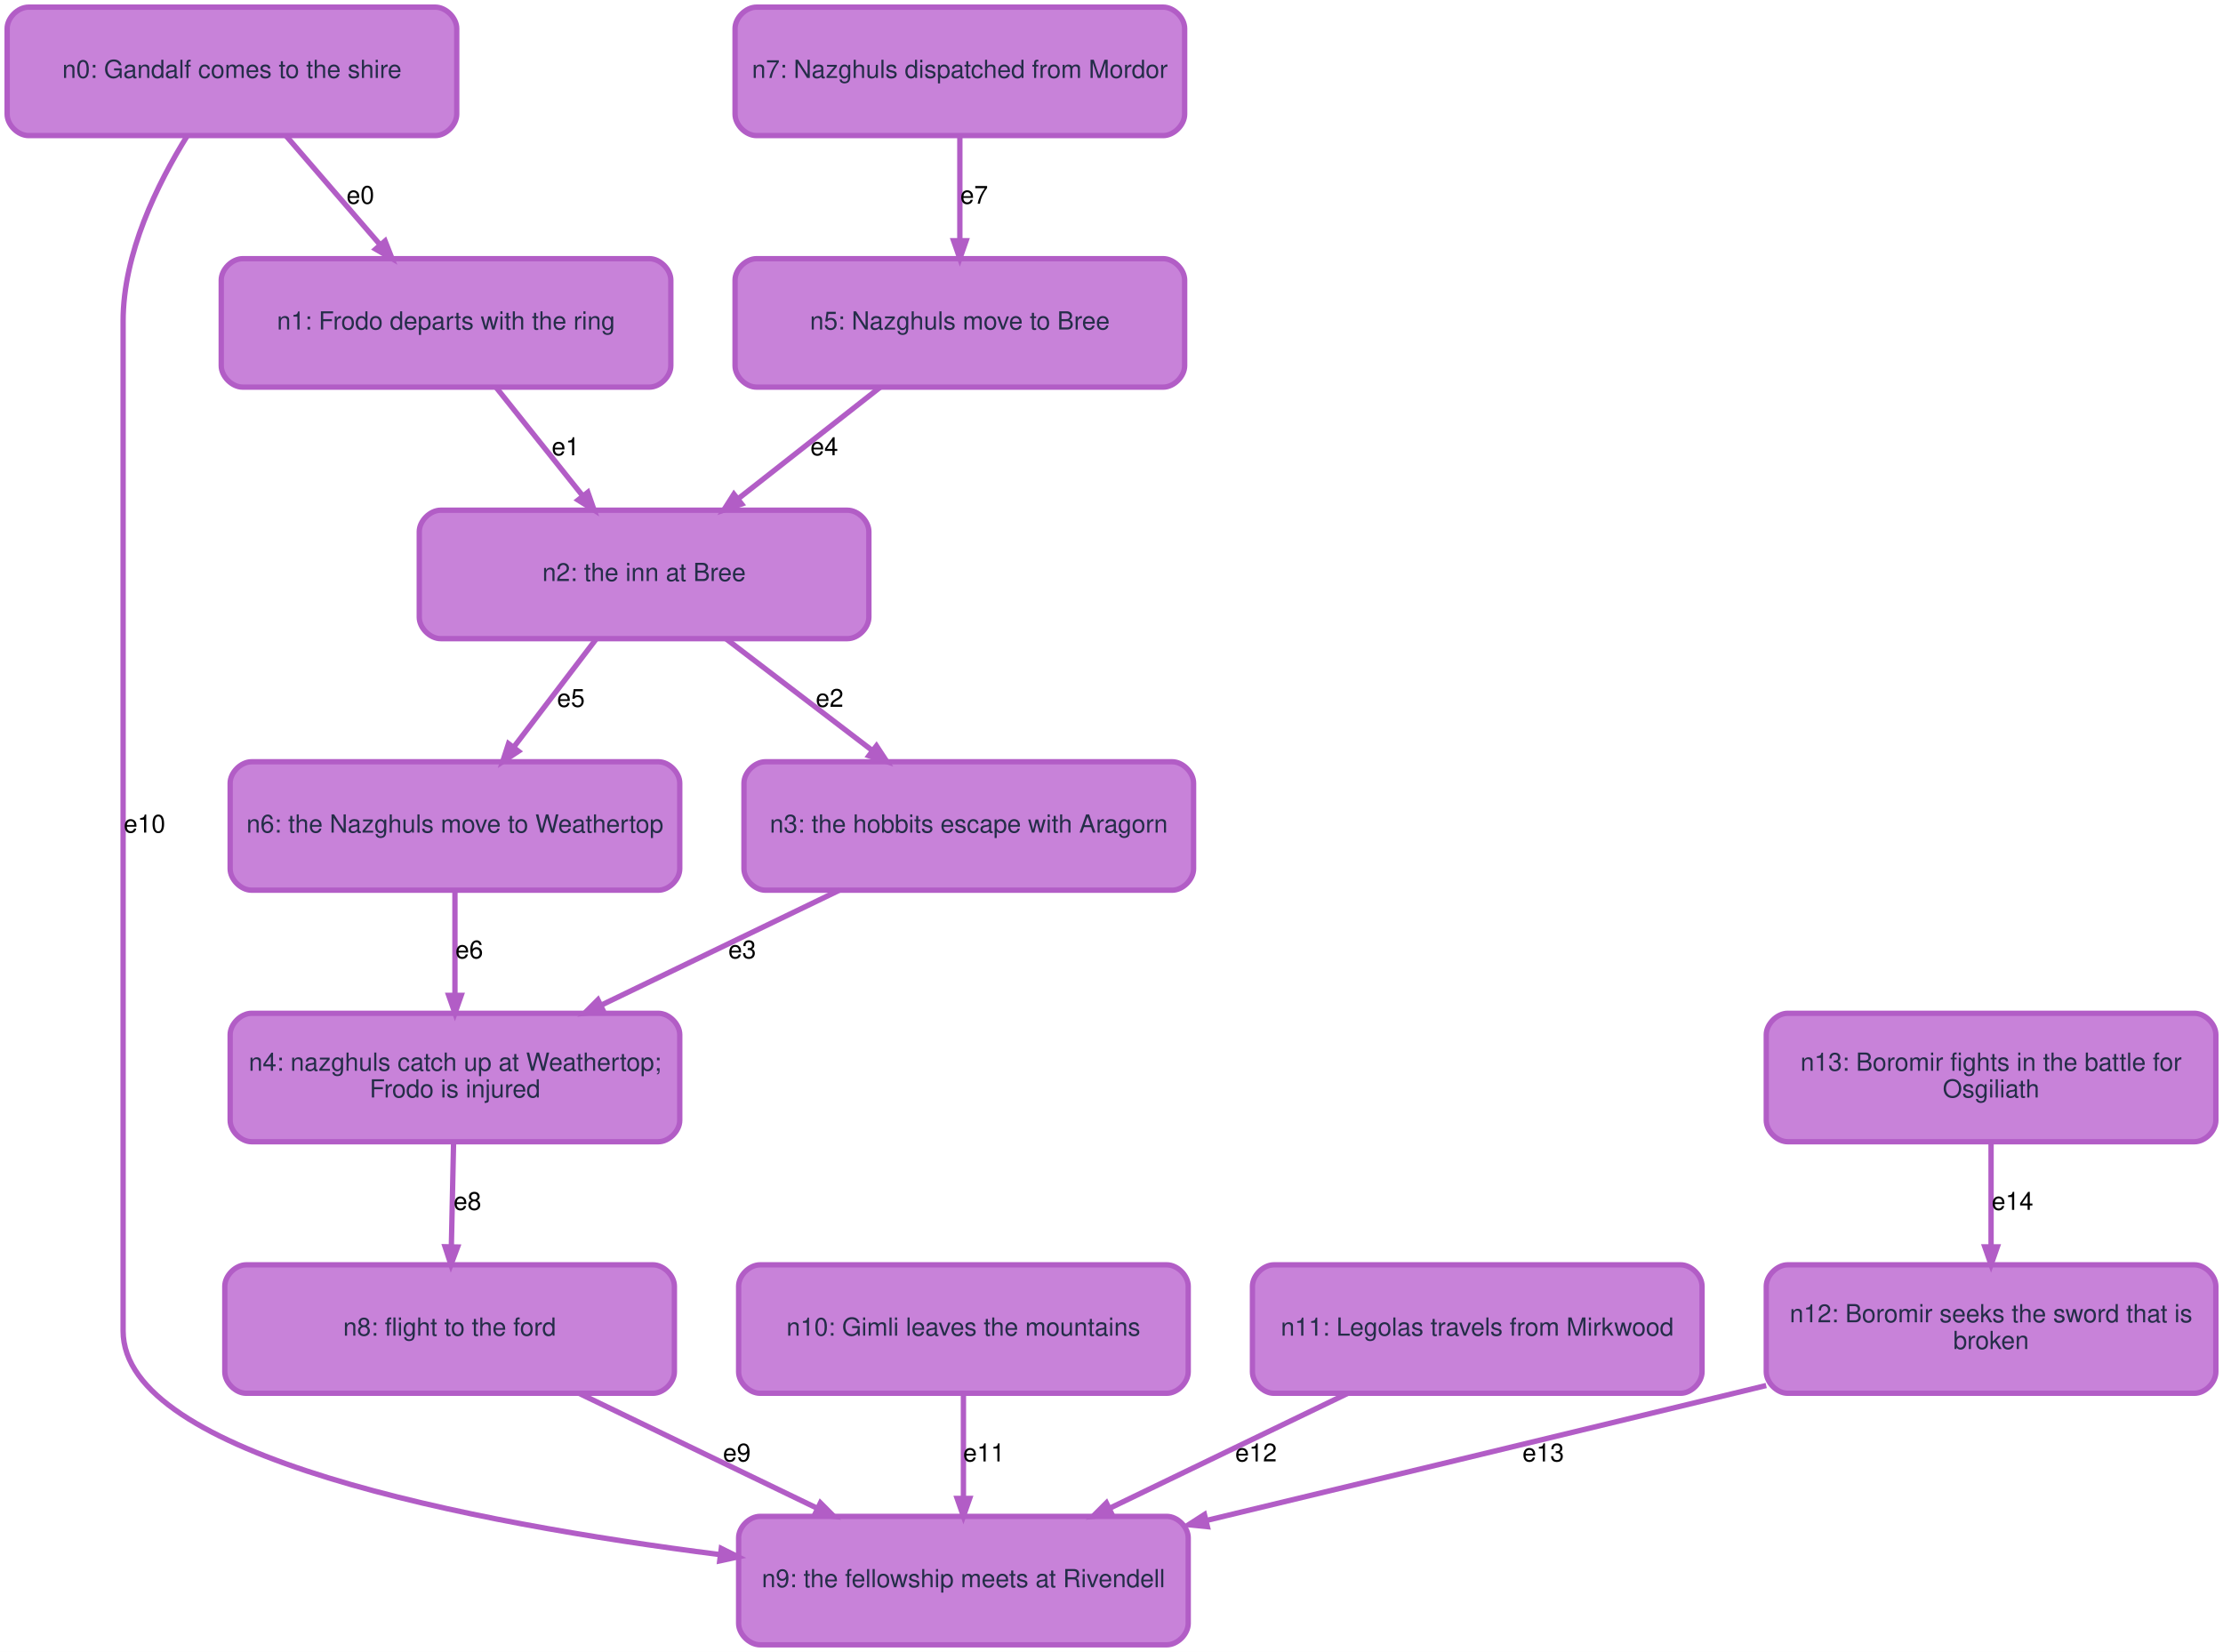
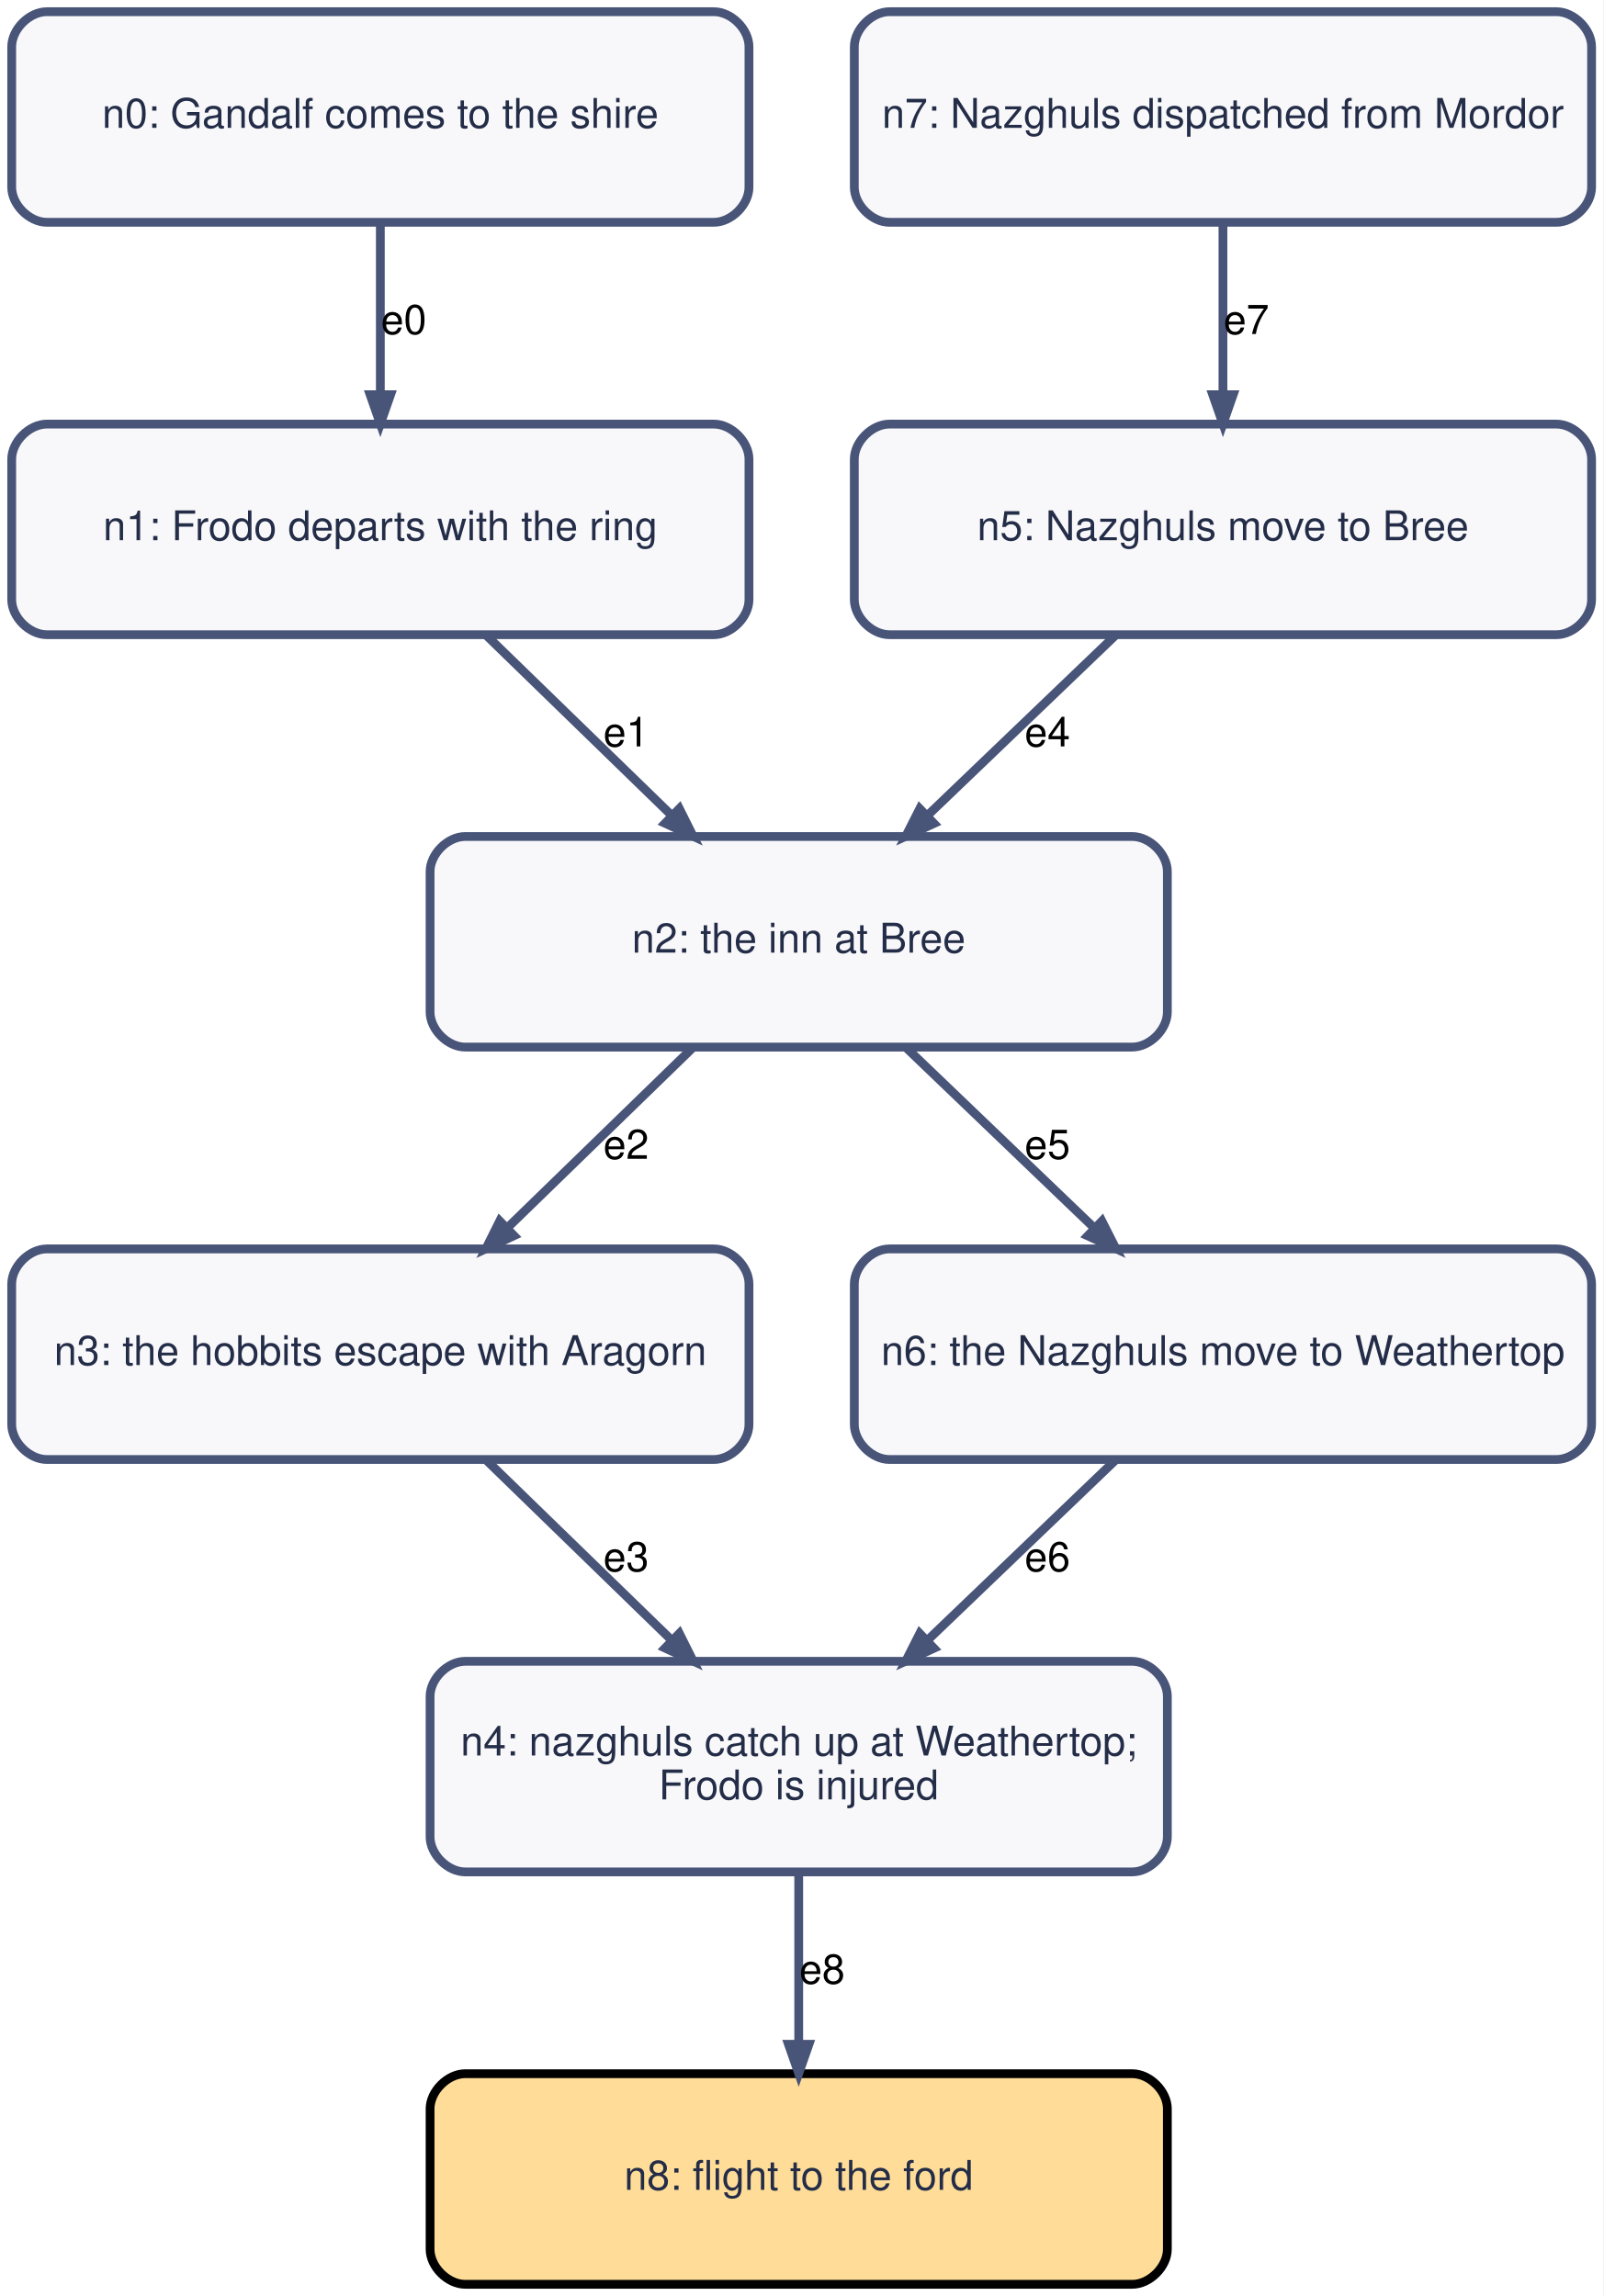
- <svg xmlns="http://www.w3.org/2000/svg" width="1246pt" height="926pt" viewBox="0.00 0.00 1246.00 926.00">
-   <g id="graph0" class="graph" transform="scale(1 1) rotate(0) translate(4 922)">
-     <polygon fill="white" stroke="transparent" points="-4,4 -4,-922 1242,-922 1242,4 -4,4" />
+ <svg xmlns="http://www.w3.org/2000/svg" width="548pt" height="785pt" viewBox="0.00 0.00 548.00 785.00">
+   <g id="graph0" class="graph" transform="scale(1 1) rotate(0) translate(4 781)">
+     <polygon fill="white" stroke="transparent" points="-4,4 -4,-781 544,-781 544,4 -4,4" />
    <g id="node1" class="node">
-       <path fill="#c882d9" stroke="#b25dc6" stroke-width="3" d="M240,-918C240,-918 12,-918 12,-918 6,-918 0,-912 0,-906 0,-906 0,-858 0,-858 0,-852 6,-846 12,-846 12,-846 240,-846 240,-846 246,-846 252,-852 252,-858 252,-858 252,-906 252,-906 252,-912 246,-918 240,-918" />
-       <text text-anchor="middle" x="126" y="-878.3" font-family="Helvetica,sans-Serif" font-size="14.00" fill="#242d48">n0: Gandalf comes to the shire</text>
+       <path fill="#f8f8fa" stroke="#485478" stroke-width="3" d="M240,-777C240,-777 12,-777 12,-777 6,-777 0,-771 0,-765 0,-765 0,-717 0,-717 0,-711 6,-705 12,-705 12,-705 240,-705 240,-705 246,-705 252,-711 252,-717 252,-717 252,-765 252,-765 252,-771 246,-777 240,-777" />
+       <text text-anchor="middle" x="126" y="-737.3" font-family="Helvetica,sans-Serif" font-size="14.00" fill="#242d48">n0: Gandalf comes to the shire</text>
    </g>
    <g id="node2" class="node">
-       <path fill="#c882d9" stroke="#b25dc6" stroke-width="3" d="M360,-777C360,-777 132,-777 132,-777 126,-777 120,-771 120,-765 120,-765 120,-717 120,-717 120,-711 126,-705 132,-705 132,-705 360,-705 360,-705 366,-705 372,-711 372,-717 372,-717 372,-765 372,-765 372,-771 366,-777 360,-777" />
-       <text text-anchor="middle" x="246" y="-737.3" font-family="Helvetica,sans-Serif" font-size="14.00" fill="#242d48">n1: Frodo departs with the ring</text>
+       <path fill="#f8f8fa" stroke="#485478" stroke-width="3" d="M240,-636C240,-636 12,-636 12,-636 6,-636 0,-630 0,-624 0,-624 0,-576 0,-576 0,-570 6,-564 12,-564 12,-564 240,-564 240,-564 246,-564 252,-570 252,-576 252,-576 252,-624 252,-624 252,-630 246,-636 240,-636" />
+       <text text-anchor="middle" x="126" y="-596.3" font-family="Helvetica,sans-Serif" font-size="14.00" fill="#242d48">n1: Frodo departs with the ring</text>
    </g>
    <g id="edge1" class="edge">
-       <path fill="none" stroke="#b25dc6" stroke-width="3" d="M156.28,-845.92C172.34,-827.32 192.2,-804.32 209.15,-784.69" />
-       <polygon fill="#b25dc6" stroke="#b25dc6" stroke-width="3" points="211.84,-786.92 215.73,-777.06 206.54,-782.35 211.84,-786.92" />
-       <text text-anchor="middle" x="198" y="-807.8" font-family="Helvetica,sans-Serif" font-size="14.00">e0</text>
-     </g>
-     <g id="node10" class="node">
-       <path fill="#c882d9" stroke="#b25dc6" stroke-width="3" d="M650,-72C650,-72 422,-72 422,-72 416,-72 410,-66 410,-60 410,-60 410,-12 410,-12 410,-6 416,0 422,0 422,0 650,0 650,0 656,0 662,-6 662,-12 662,-12 662,-60 662,-60 662,-66 656,-72 650,-72" />
-       <text text-anchor="middle" x="536" y="-32.3" font-family="Helvetica,sans-Serif" font-size="14.00" fill="#242d48">n9: the fellowship meets at Rivendell</text>
-     </g>
-     <g id="edge11" class="edge">
-       <path fill="none" stroke="#b25dc6" stroke-width="3" d="M101.01,-845.97C84.17,-818.91 65,-779.82 65,-742 65,-742 65,-742 65,-176 65,-105.72 260.36,-68.31 399.45,-50.58" />
-       <polygon fill="#b25dc6" stroke="#b25dc6" stroke-width="3" points="400.29,-54 409.78,-49.29 399.42,-47.06 400.29,-54" />
-       <text text-anchor="middle" x="77" y="-455.3" font-family="Helvetica,sans-Serif" font-size="14.00">e10</text>
+       <path fill="none" stroke="#485478" stroke-width="3" d="M126,-704.92C126,-687.15 126,-665.35 126,-646.31" />
+       <polygon fill="#485478" stroke="#485478" stroke-width="3" points="129.5,-646.06 126,-636.06 122.5,-646.06 129.5,-646.06" />
+       <text text-anchor="middle" x="134" y="-666.8" font-family="Helvetica,sans-Serif" font-size="14.00">e0</text>
    </g>
    <g id="node3" class="node">
-       <path fill="#c882d9" stroke="#b25dc6" stroke-width="3" d="M471,-636C471,-636 243,-636 243,-636 237,-636 231,-630 231,-624 231,-624 231,-576 231,-576 231,-570 237,-564 243,-564 243,-564 471,-564 471,-564 477,-564 483,-570 483,-576 483,-576 483,-624 483,-624 483,-630 477,-636 471,-636" />
-       <text text-anchor="middle" x="357" y="-596.3" font-family="Helvetica,sans-Serif" font-size="14.00" fill="#242d48">n2: the inn at Bree</text>
+       <path fill="#f8f8fa" stroke="#485478" stroke-width="3" d="M383,-495C383,-495 155,-495 155,-495 149,-495 143,-489 143,-483 143,-483 143,-435 143,-435 143,-429 149,-423 155,-423 155,-423 383,-423 383,-423 389,-423 395,-429 395,-435 395,-435 395,-483 395,-483 395,-489 389,-495 383,-495" />
+       <text text-anchor="middle" x="269" y="-455.3" font-family="Helvetica,sans-Serif" font-size="14.00" fill="#242d48">n2: the inn at Bree</text>
    </g>
    <g id="edge2" class="edge">
-       <path fill="none" stroke="#b25dc6" stroke-width="3" d="M274.01,-704.92C288.8,-686.4 307.07,-663.52 322.7,-643.95" />
-       <polygon fill="#b25dc6" stroke="#b25dc6" stroke-width="3" points="325.49,-646.06 329,-636.06 320.02,-641.69 325.49,-646.06" />
-       <text text-anchor="middle" x="313" y="-666.8" font-family="Helvetica,sans-Serif" font-size="14.00">e1</text>
+       <path fill="none" stroke="#485478" stroke-width="3" d="M162.08,-563.92C181.39,-545.16 205.31,-521.91 225.62,-502.17" />
+       <polygon fill="#485478" stroke="#485478" stroke-width="3" points="228.2,-504.54 232.93,-495.06 223.32,-499.52 228.2,-504.54" />
+       <text text-anchor="middle" x="210" y="-525.8" font-family="Helvetica,sans-Serif" font-size="14.00">e1</text>
    </g>
    <g id="node4" class="node">
-       <path fill="#c882d9" stroke="#b25dc6" stroke-width="3" d="M653,-495C653,-495 425,-495 425,-495 419,-495 413,-489 413,-483 413,-483 413,-435 413,-435 413,-429 419,-423 425,-423 425,-423 653,-423 653,-423 659,-423 665,-429 665,-435 665,-435 665,-483 665,-483 665,-489 659,-495 653,-495" />
-       <text text-anchor="middle" x="539" y="-455.3" font-family="Helvetica,sans-Serif" font-size="14.00" fill="#242d48">n3: the hobbits escape with Aragorn</text>
+       <path fill="#f8f8fa" stroke="#485478" stroke-width="3" d="M240,-354C240,-354 12,-354 12,-354 6,-354 0,-348 0,-342 0,-342 0,-294 0,-294 0,-288 6,-282 12,-282 12,-282 240,-282 240,-282 246,-282 252,-288 252,-294 252,-294 252,-342 252,-342 252,-348 246,-354 240,-354" />
+       <text text-anchor="middle" x="126" y="-314.3" font-family="Helvetica,sans-Serif" font-size="14.00" fill="#242d48">n3: the hobbits escape with Aragorn</text>
    </g>
    <g id="edge3" class="edge">
-       <path fill="none" stroke="#b25dc6" stroke-width="3" d="M402.93,-563.92C427.82,-544.91 458.74,-521.3 484.81,-501.39" />
-       <polygon fill="#b25dc6" stroke="#b25dc6" stroke-width="3" points="487.27,-503.92 493.09,-495.06 483.02,-498.35 487.27,-503.92" />
-       <text text-anchor="middle" x="461" y="-525.8" font-family="Helvetica,sans-Serif" font-size="14.00">e2</text>
+       <path fill="none" stroke="#485478" stroke-width="3" d="M232.92,-422.92C213.61,-404.16 189.69,-380.91 169.38,-361.17" />
+       <polygon fill="#485478" stroke="#485478" stroke-width="3" points="171.68,-358.52 162.07,-354.06 166.8,-363.54 171.68,-358.52" />
+       <text text-anchor="middle" x="210" y="-384.8" font-family="Helvetica,sans-Serif" font-size="14.00">e2</text>
    </g>
    <g id="node7" class="node">
-       <path fill="#c882d9" stroke="#b25dc6" stroke-width="3" d="M365,-495C365,-495 137,-495 137,-495 131,-495 125,-489 125,-483 125,-483 125,-435 125,-435 125,-429 131,-423 137,-423 137,-423 365,-423 365,-423 371,-423 377,-429 377,-435 377,-435 377,-483 377,-483 377,-489 371,-495 365,-495" />
-       <text text-anchor="middle" x="251" y="-455.3" font-family="Helvetica,sans-Serif" font-size="14.00" fill="#242d48">n6: the Nazghuls move to Weathertop</text>
+       <path fill="#f8f8fa" stroke="#485478" stroke-width="3" d="M528,-354C528,-354 300,-354 300,-354 294,-354 288,-348 288,-342 288,-342 288,-294 288,-294 288,-288 294,-282 300,-282 300,-282 528,-282 528,-282 534,-282 540,-288 540,-294 540,-294 540,-342 540,-342 540,-348 534,-354 528,-354" />
+       <text text-anchor="middle" x="414" y="-314.3" font-family="Helvetica,sans-Serif" font-size="14.00" fill="#242d48">n6: the Nazghuls move to Weathertop</text>
    </g>
    <g id="edge6" class="edge">
-       <path fill="none" stroke="#b25dc6" stroke-width="3" d="M330.25,-563.92C316.19,-545.49 298.83,-522.73 283.95,-503.21" />
-       <polygon fill="#b25dc6" stroke="#b25dc6" stroke-width="3" points="286.59,-500.89 277.74,-495.06 281.02,-505.14 286.59,-500.89" />
-       <text text-anchor="middle" x="316" y="-525.8" font-family="Helvetica,sans-Serif" font-size="14.00">e5</text>
+       <path fill="none" stroke="#485478" stroke-width="3" d="M305.59,-422.92C325.17,-404.16 349.42,-380.91 370.01,-361.17" />
+       <polygon fill="#485478" stroke="#485478" stroke-width="3" points="372.63,-363.51 377.42,-354.06 367.78,-358.46 372.63,-363.51" />
+       <text text-anchor="middle" x="354" y="-384.8" font-family="Helvetica,sans-Serif" font-size="14.00">e5</text>
    </g>
    <g id="node5" class="node">
-       <path fill="#c882d9" stroke="#b25dc6" stroke-width="3" d="M365,-354C365,-354 137,-354 137,-354 131,-354 125,-348 125,-342 125,-342 125,-294 125,-294 125,-288 131,-282 137,-282 137,-282 365,-282 365,-282 371,-282 377,-288 377,-294 377,-294 377,-342 377,-342 377,-348 371,-354 365,-354" />
-       <text text-anchor="middle" x="251" y="-321.8" font-family="Helvetica,sans-Serif" font-size="14.00" fill="#242d48">n4: nazghuls catch up at Weathertop;</text>
-       <text text-anchor="middle" x="251" y="-306.8" font-family="Helvetica,sans-Serif" font-size="14.00" fill="#242d48">Frodo is injured</text>
+       <path fill="#f8f8fa" stroke="#485478" stroke-width="3" d="M383,-213C383,-213 155,-213 155,-213 149,-213 143,-207 143,-201 143,-201 143,-153 143,-153 143,-147 149,-141 155,-141 155,-141 383,-141 383,-141 389,-141 395,-147 395,-153 395,-153 395,-201 395,-201 395,-207 389,-213 383,-213" />
+       <text text-anchor="middle" x="269" y="-180.8" font-family="Helvetica,sans-Serif" font-size="14.00" fill="#242d48">n4: nazghuls catch up at Weathertop;</text>
+       <text text-anchor="middle" x="269" y="-165.8" font-family="Helvetica,sans-Serif" font-size="14.00" fill="#242d48">Frodo is injured</text>
    </g>
    <g id="edge4" class="edge">
-       <path fill="none" stroke="#b25dc6" stroke-width="3" d="M466.33,-422.92C425.65,-403.29 374.82,-378.76 332.76,-358.46" />
-       <polygon fill="#b25dc6" stroke="#b25dc6" stroke-width="3" points="334.18,-355.26 323.65,-354.06 331.14,-361.56 334.18,-355.26" />
-       <text text-anchor="middle" x="412" y="-384.8" font-family="Helvetica,sans-Serif" font-size="14.00">e3</text>
+       <path fill="none" stroke="#485478" stroke-width="3" d="M162.08,-281.92C181.39,-263.16 205.31,-239.91 225.62,-220.17" />
+       <polygon fill="#485478" stroke="#485478" stroke-width="3" points="228.2,-222.54 232.93,-213.06 223.32,-217.52 228.2,-222.54" />
+       <text text-anchor="middle" x="210" y="-243.8" font-family="Helvetica,sans-Serif" font-size="14.00">e3</text>
    </g>
    <g id="node9" class="node">
-       <path fill="#c882d9" stroke="#b25dc6" stroke-width="3" d="M362,-213C362,-213 134,-213 134,-213 128,-213 122,-207 122,-201 122,-201 122,-153 122,-153 122,-147 128,-141 134,-141 134,-141 362,-141 362,-141 368,-141 374,-147 374,-153 374,-153 374,-201 374,-201 374,-207 368,-213 362,-213" />
-       <text text-anchor="middle" x="248" y="-173.3" font-family="Helvetica,sans-Serif" font-size="14.00" fill="#242d48">n8: flight to the ford</text>
+       <path fill="#ffdd99" stroke="#000000" stroke-width="3" d="M383,-72C383,-72 155,-72 155,-72 149,-72 143,-66 143,-60 143,-60 143,-12 143,-12 143,-6 149,0 155,0 155,0 383,0 383,0 389,0 395,-6 395,-12 395,-12 395,-60 395,-60 395,-66 389,-72 383,-72" />
+       <text text-anchor="middle" x="269" y="-32.3" font-family="Helvetica,sans-Serif" font-size="14.00" fill="#242d48">n8: flight to the ford</text>
    </g>
    <g id="edge9" class="edge">
-       <path fill="none" stroke="#b25dc6" stroke-width="3" d="M250.24,-281.92C249.86,-264.15 249.39,-242.35 248.98,-223.31" />
-       <polygon fill="#b25dc6" stroke="#b25dc6" stroke-width="3" points="252.47,-222.99 248.76,-213.06 245.47,-223.14 252.47,-222.99" />
-       <text text-anchor="middle" x="258" y="-243.8" font-family="Helvetica,sans-Serif" font-size="14.00">e8</text>
+       <path fill="none" stroke="#485478" stroke-width="3" d="M269,-140.92C269,-123.15 269,-101.35 269,-82.31" />
+       <polygon fill="#485478" stroke="#485478" stroke-width="3" points="272.5,-82.06 269,-72.06 265.5,-82.06 272.5,-82.06" />
+       <text text-anchor="middle" x="277" y="-102.8" font-family="Helvetica,sans-Serif" font-size="14.00">e8</text>
    </g>
    <g id="node6" class="node">
-       <path fill="#c882d9" stroke="#b25dc6" stroke-width="3" d="M648,-777C648,-777 420,-777 420,-777 414,-777 408,-771 408,-765 408,-765 408,-717 408,-717 408,-711 414,-705 420,-705 420,-705 648,-705 648,-705 654,-705 660,-711 660,-717 660,-717 660,-765 660,-765 660,-771 654,-777 648,-777" />
-       <text text-anchor="middle" x="534" y="-737.3" font-family="Helvetica,sans-Serif" font-size="14.00" fill="#242d48">n5: Nazghuls move to Bree</text>
+       <path fill="#f8f8fa" stroke="#485478" stroke-width="3" d="M528,-636C528,-636 300,-636 300,-636 294,-636 288,-630 288,-624 288,-624 288,-576 288,-576 288,-570 294,-564 300,-564 300,-564 528,-564 528,-564 534,-564 540,-570 540,-576 540,-576 540,-624 540,-624 540,-630 534,-636 528,-636" />
+       <text text-anchor="middle" x="414" y="-596.3" font-family="Helvetica,sans-Serif" font-size="14.00" fill="#242d48">n5: Nazghuls move to Bree</text>
    </g>
    <g id="edge5" class="edge">
-       <path fill="none" stroke="#b25dc6" stroke-width="3" d="M489.34,-704.92C465.12,-685.91 435.06,-662.3 409.7,-642.39" />
-       <polygon fill="#b25dc6" stroke="#b25dc6" stroke-width="3" points="411.68,-639.49 401.65,-636.06 407.35,-644.99 411.68,-639.49" />
-       <text text-anchor="middle" x="458" y="-666.8" font-family="Helvetica,sans-Serif" font-size="14.00">e4</text>
+       <path fill="none" stroke="#485478" stroke-width="3" d="M377.41,-563.92C357.83,-545.16 333.58,-521.91 312.99,-502.17" />
+       <polygon fill="#485478" stroke="#485478" stroke-width="3" points="315.22,-499.46 305.58,-495.06 310.37,-504.51 315.22,-499.46" />
+       <text text-anchor="middle" x="354" y="-525.8" font-family="Helvetica,sans-Serif" font-size="14.00">e4</text>
    </g>
    <g id="edge7" class="edge">
-       <path fill="none" stroke="#b25dc6" stroke-width="3" d="M251,-422.92C251,-405.15 251,-383.35 251,-364.31" />
-       <polygon fill="#b25dc6" stroke="#b25dc6" stroke-width="3" points="254.5,-364.06 251,-354.06 247.5,-364.06 254.5,-364.06" />
-       <text text-anchor="middle" x="259" y="-384.8" font-family="Helvetica,sans-Serif" font-size="14.00">e6</text>
+       <path fill="none" stroke="#485478" stroke-width="3" d="M377.41,-281.92C357.83,-263.16 333.58,-239.91 312.99,-220.17" />
+       <polygon fill="#485478" stroke="#485478" stroke-width="3" points="315.22,-217.46 305.58,-213.06 310.37,-222.51 315.22,-217.46" />
+       <text text-anchor="middle" x="354" y="-243.8" font-family="Helvetica,sans-Serif" font-size="14.00">e6</text>
    </g>
    <g id="node8" class="node">
-       <path fill="#c882d9" stroke="#b25dc6" stroke-width="3" d="M648,-918C648,-918 420,-918 420,-918 414,-918 408,-912 408,-906 408,-906 408,-858 408,-858 408,-852 414,-846 420,-846 420,-846 648,-846 648,-846 654,-846 660,-852 660,-858 660,-858 660,-906 660,-906 660,-912 654,-918 648,-918" />
-       <text text-anchor="middle" x="534" y="-878.3" font-family="Helvetica,sans-Serif" font-size="14.00" fill="#242d48">n7: Nazghuls dispatched from Mordor</text>
+       <path fill="#f8f8fa" stroke="#485478" stroke-width="3" d="M528,-777C528,-777 300,-777 300,-777 294,-777 288,-771 288,-765 288,-765 288,-717 288,-717 288,-711 294,-705 300,-705 300,-705 528,-705 528,-705 534,-705 540,-711 540,-717 540,-717 540,-765 540,-765 540,-771 534,-777 528,-777" />
+       <text text-anchor="middle" x="414" y="-737.3" font-family="Helvetica,sans-Serif" font-size="14.00" fill="#242d48">n7: Nazghuls dispatched from Mordor</text>
    </g>
    <g id="edge8" class="edge">
-       <path fill="none" stroke="#b25dc6" stroke-width="3" d="M534,-845.92C534,-828.15 534,-806.35 534,-787.31" />
-       <polygon fill="#b25dc6" stroke="#b25dc6" stroke-width="3" points="537.5,-787.06 534,-777.06 530.5,-787.06 537.5,-787.06" />
-       <text text-anchor="middle" x="542" y="-807.8" font-family="Helvetica,sans-Serif" font-size="14.00">e7</text>
-     </g>
-     <g id="edge10" class="edge">
-       <path fill="none" stroke="#b25dc6" stroke-width="3" d="M320.67,-140.92C361.35,-121.29 412.18,-96.76 454.24,-76.46" />
-       <polygon fill="#b25dc6" stroke="#b25dc6" stroke-width="3" points="455.86,-79.56 463.35,-72.06 452.82,-73.26 455.86,-79.56" />
-       <text text-anchor="middle" x="409" y="-102.8" font-family="Helvetica,sans-Serif" font-size="14.00">e9</text>
-     </g>
-     <g id="node11" class="node">
-       <path fill="#c882d9" stroke="#b25dc6" stroke-width="3" d="M650,-213C650,-213 422,-213 422,-213 416,-213 410,-207 410,-201 410,-201 410,-153 410,-153 410,-147 416,-141 422,-141 422,-141 650,-141 650,-141 656,-141 662,-147 662,-153 662,-153 662,-201 662,-201 662,-207 656,-213 650,-213" />
-       <text text-anchor="middle" x="536" y="-173.3" font-family="Helvetica,sans-Serif" font-size="14.00" fill="#242d48">n10: Gimli leaves the mountains</text>
-     </g>
-     <g id="edge12" class="edge">
-       <path fill="none" stroke="#b25dc6" stroke-width="3" d="M536,-140.92C536,-123.15 536,-101.35 536,-82.31" />
-       <polygon fill="#b25dc6" stroke="#b25dc6" stroke-width="3" points="539.5,-82.06 536,-72.06 532.5,-82.06 539.5,-82.06" />
-       <text text-anchor="middle" x="547.5" y="-102.8" font-family="Helvetica,sans-Serif" font-size="14.00">e11</text>
-     </g>
-     <g id="node12" class="node">
-       <path fill="#c882d9" stroke="#b25dc6" stroke-width="3" d="M938,-213C938,-213 710,-213 710,-213 704,-213 698,-207 698,-201 698,-201 698,-153 698,-153 698,-147 704,-141 710,-141 710,-141 938,-141 938,-141 944,-141 950,-147 950,-153 950,-153 950,-201 950,-201 950,-207 944,-213 938,-213" />
-       <text text-anchor="middle" x="824" y="-173.3" font-family="Helvetica,sans-Serif" font-size="14.00" fill="#242d48">n11: Legolas travels from Mirkwood</text>
-     </g>
-     <g id="edge13" class="edge">
-       <path fill="none" stroke="#b25dc6" stroke-width="3" d="M751.33,-140.92C710.65,-121.29 659.82,-96.76 617.76,-76.46" />
-       <polygon fill="#b25dc6" stroke="#b25dc6" stroke-width="3" points="619.18,-73.26 608.65,-72.06 616.14,-79.56 619.18,-73.26" />
-       <text text-anchor="middle" x="700" y="-102.8" font-family="Helvetica,sans-Serif" font-size="14.00">e12</text>
-     </g>
-     <g id="node13" class="node">
-       <path fill="#c882d9" stroke="#b25dc6" stroke-width="3" d="M1226,-213C1226,-213 998,-213 998,-213 992,-213 986,-207 986,-201 986,-201 986,-153 986,-153 986,-147 992,-141 998,-141 998,-141 1226,-141 1226,-141 1232,-141 1238,-147 1238,-153 1238,-153 1238,-201 1238,-201 1238,-207 1232,-213 1226,-213" />
-       <text text-anchor="middle" x="1112" y="-180.8" font-family="Helvetica,sans-Serif" font-size="14.00" fill="#242d48">n12: Boromir seeks the sword that is</text>
-       <text text-anchor="middle" x="1112" y="-165.8" font-family="Helvetica,sans-Serif" font-size="14.00" fill="#242d48">broken</text>
-     </g>
-     <g id="edge14" class="edge">
-       <path fill="none" stroke="#b25dc6" stroke-width="3" d="M985.96,-145.35C979.89,-143.88 973.88,-142.42 968,-141 869.01,-117.05 757.23,-90.15 672.17,-69.7" />
-       <polygon fill="#b25dc6" stroke="#b25dc6" stroke-width="3" points="672.74,-66.24 662.2,-67.3 671.1,-73.04 672.74,-66.24" />
-       <text text-anchor="middle" x="861" y="-102.8" font-family="Helvetica,sans-Serif" font-size="14.00">e13</text>
-     </g>
-     <g id="node14" class="node">
-       <path fill="#c882d9" stroke="#b25dc6" stroke-width="3" d="M1226,-354C1226,-354 998,-354 998,-354 992,-354 986,-348 986,-342 986,-342 986,-294 986,-294 986,-288 992,-282 998,-282 998,-282 1226,-282 1226,-282 1232,-282 1238,-288 1238,-294 1238,-294 1238,-342 1238,-342 1238,-348 1232,-354 1226,-354" />
-       <text text-anchor="middle" x="1112" y="-321.8" font-family="Helvetica,sans-Serif" font-size="14.00" fill="#242d48">n13: Boromir fights in the battle for</text>
-       <text text-anchor="middle" x="1112" y="-306.8" font-family="Helvetica,sans-Serif" font-size="14.00" fill="#242d48">Osgiliath</text>
-     </g>
-     <g id="edge15" class="edge">
-       <path fill="none" stroke="#b25dc6" stroke-width="3" d="M1112,-281.92C1112,-264.15 1112,-242.35 1112,-223.31" />
-       <polygon fill="#b25dc6" stroke="#b25dc6" stroke-width="3" points="1115.5,-223.06 1112,-213.06 1108.5,-223.06 1115.5,-223.06" />
-       <text text-anchor="middle" x="1124" y="-243.8" font-family="Helvetica,sans-Serif" font-size="14.00">e14</text>
+       <path fill="none" stroke="#485478" stroke-width="3" d="M414,-704.92C414,-687.15 414,-665.35 414,-646.31" />
+       <polygon fill="#485478" stroke="#485478" stroke-width="3" points="417.5,-646.06 414,-636.06 410.5,-646.06 417.5,-646.06" />
+       <text text-anchor="middle" x="422" y="-666.8" font-family="Helvetica,sans-Serif" font-size="14.00">e7</text>
    </g>
  </g>
</svg>
